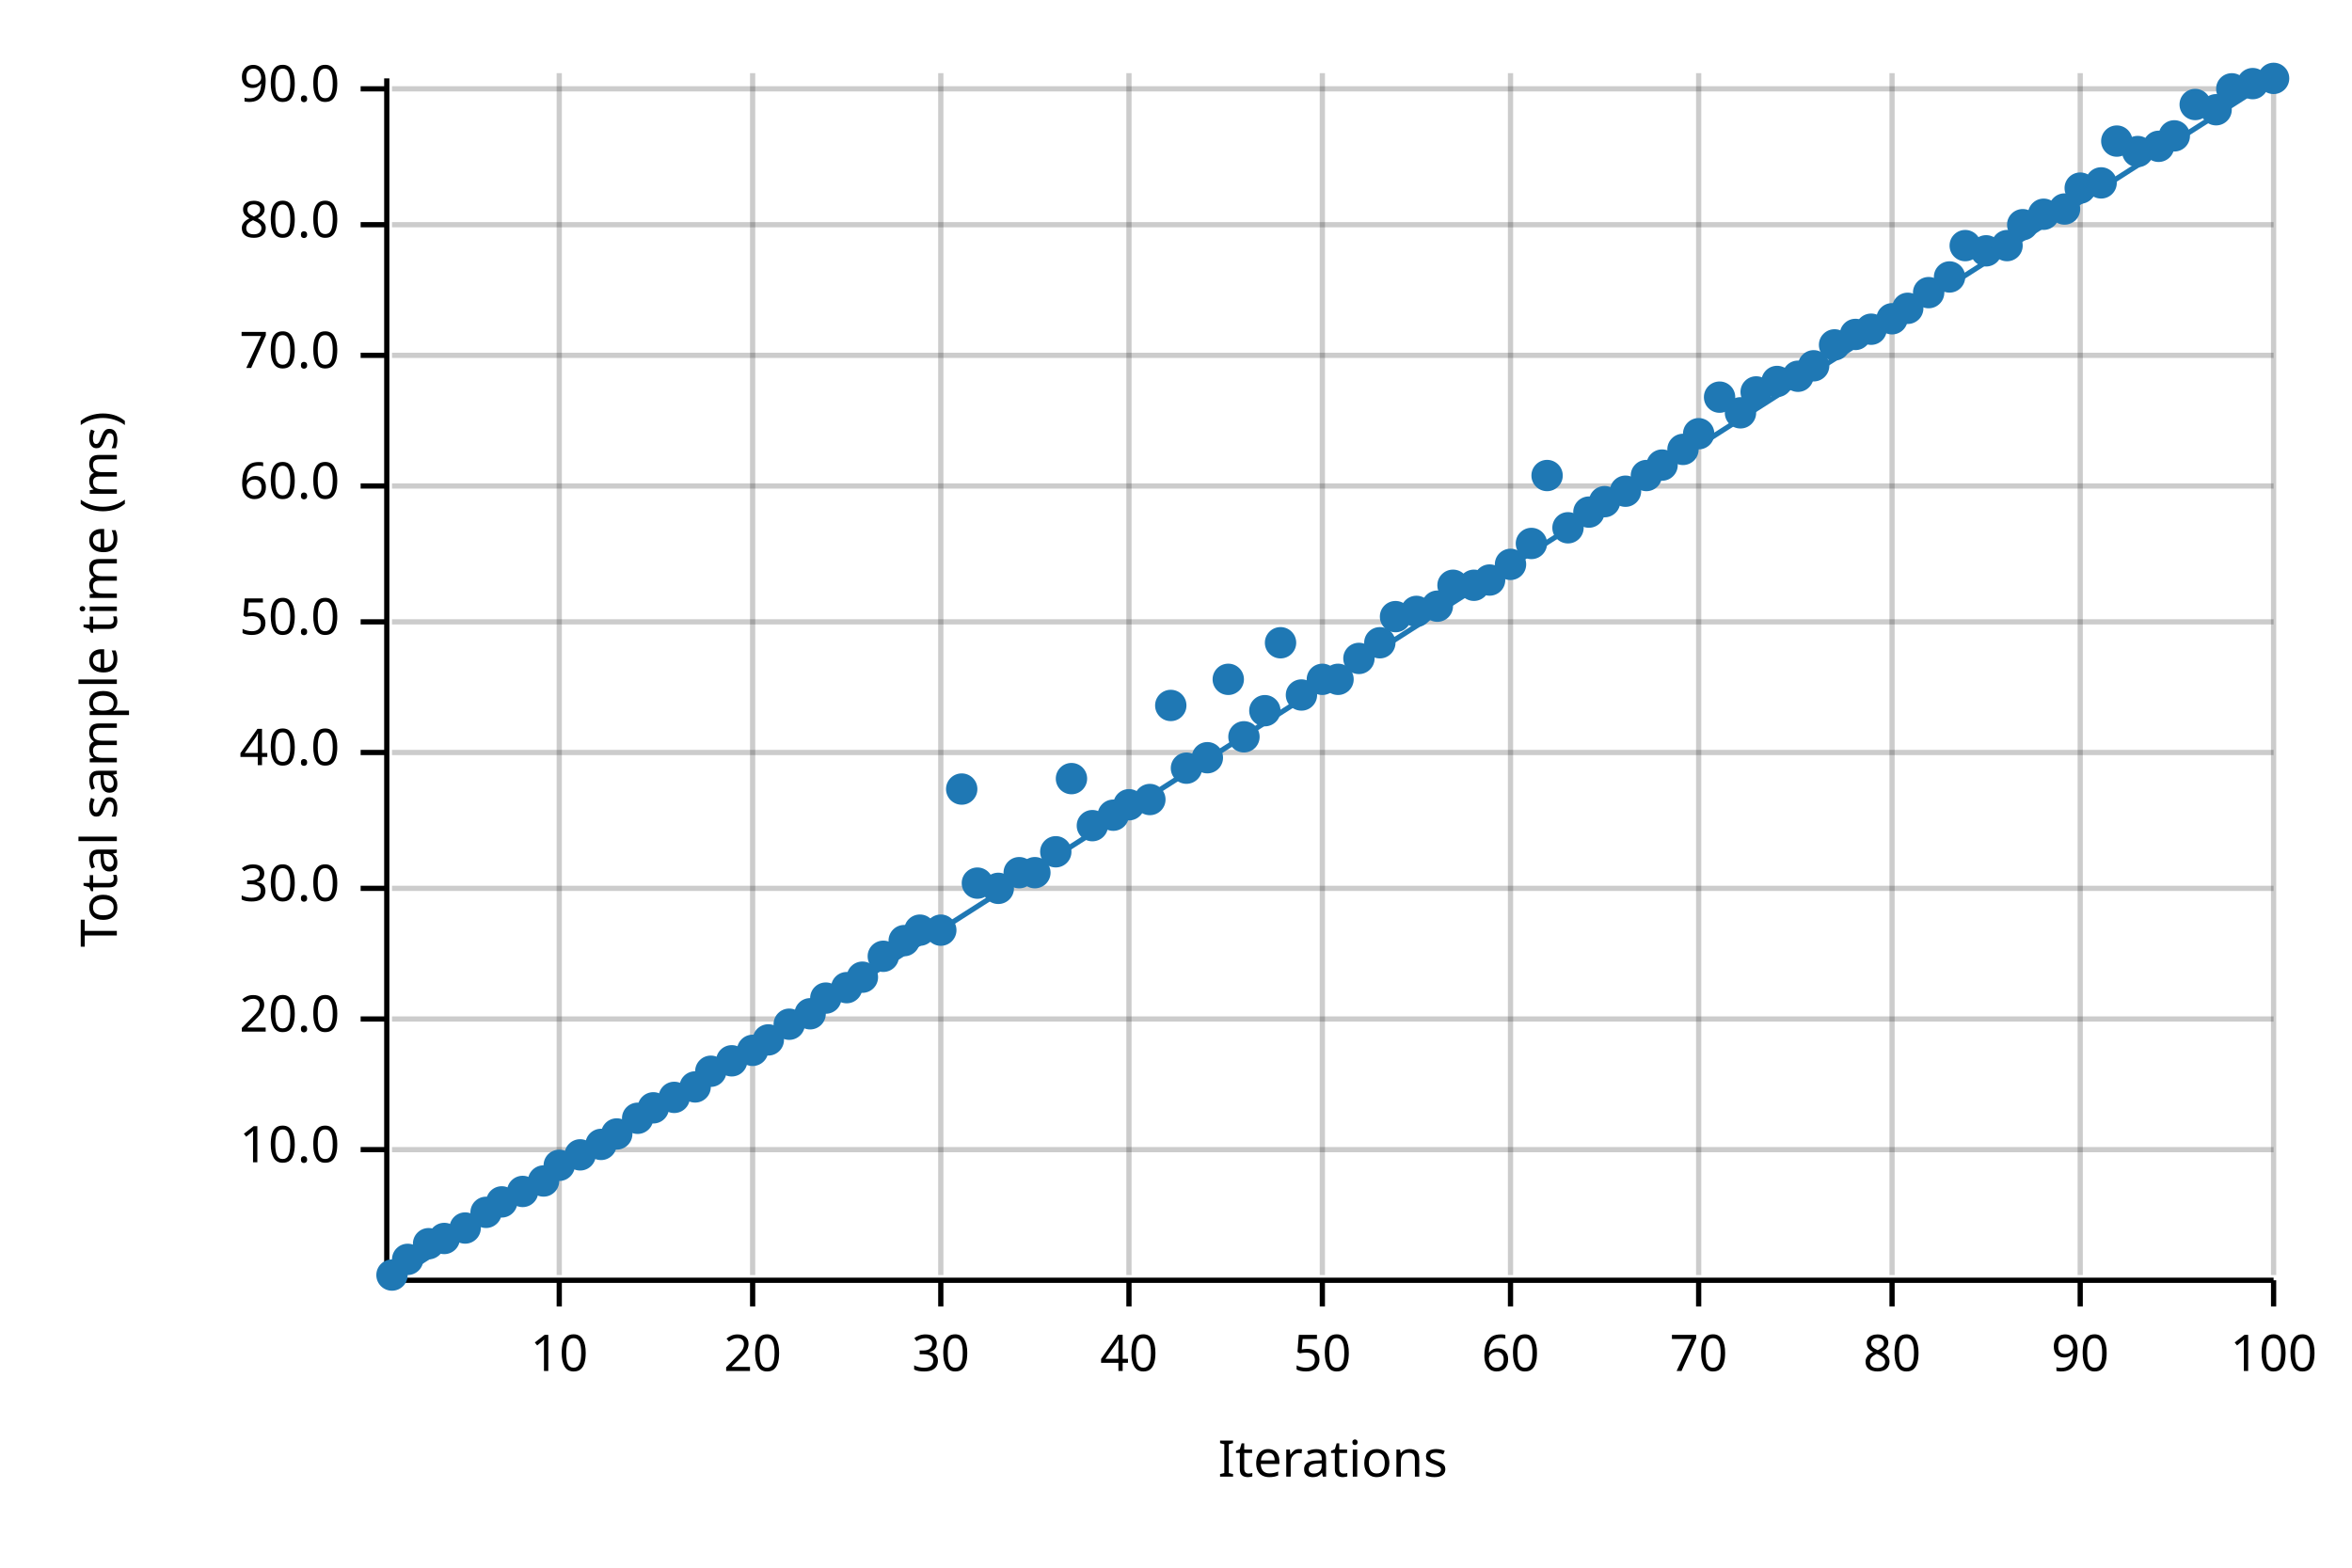
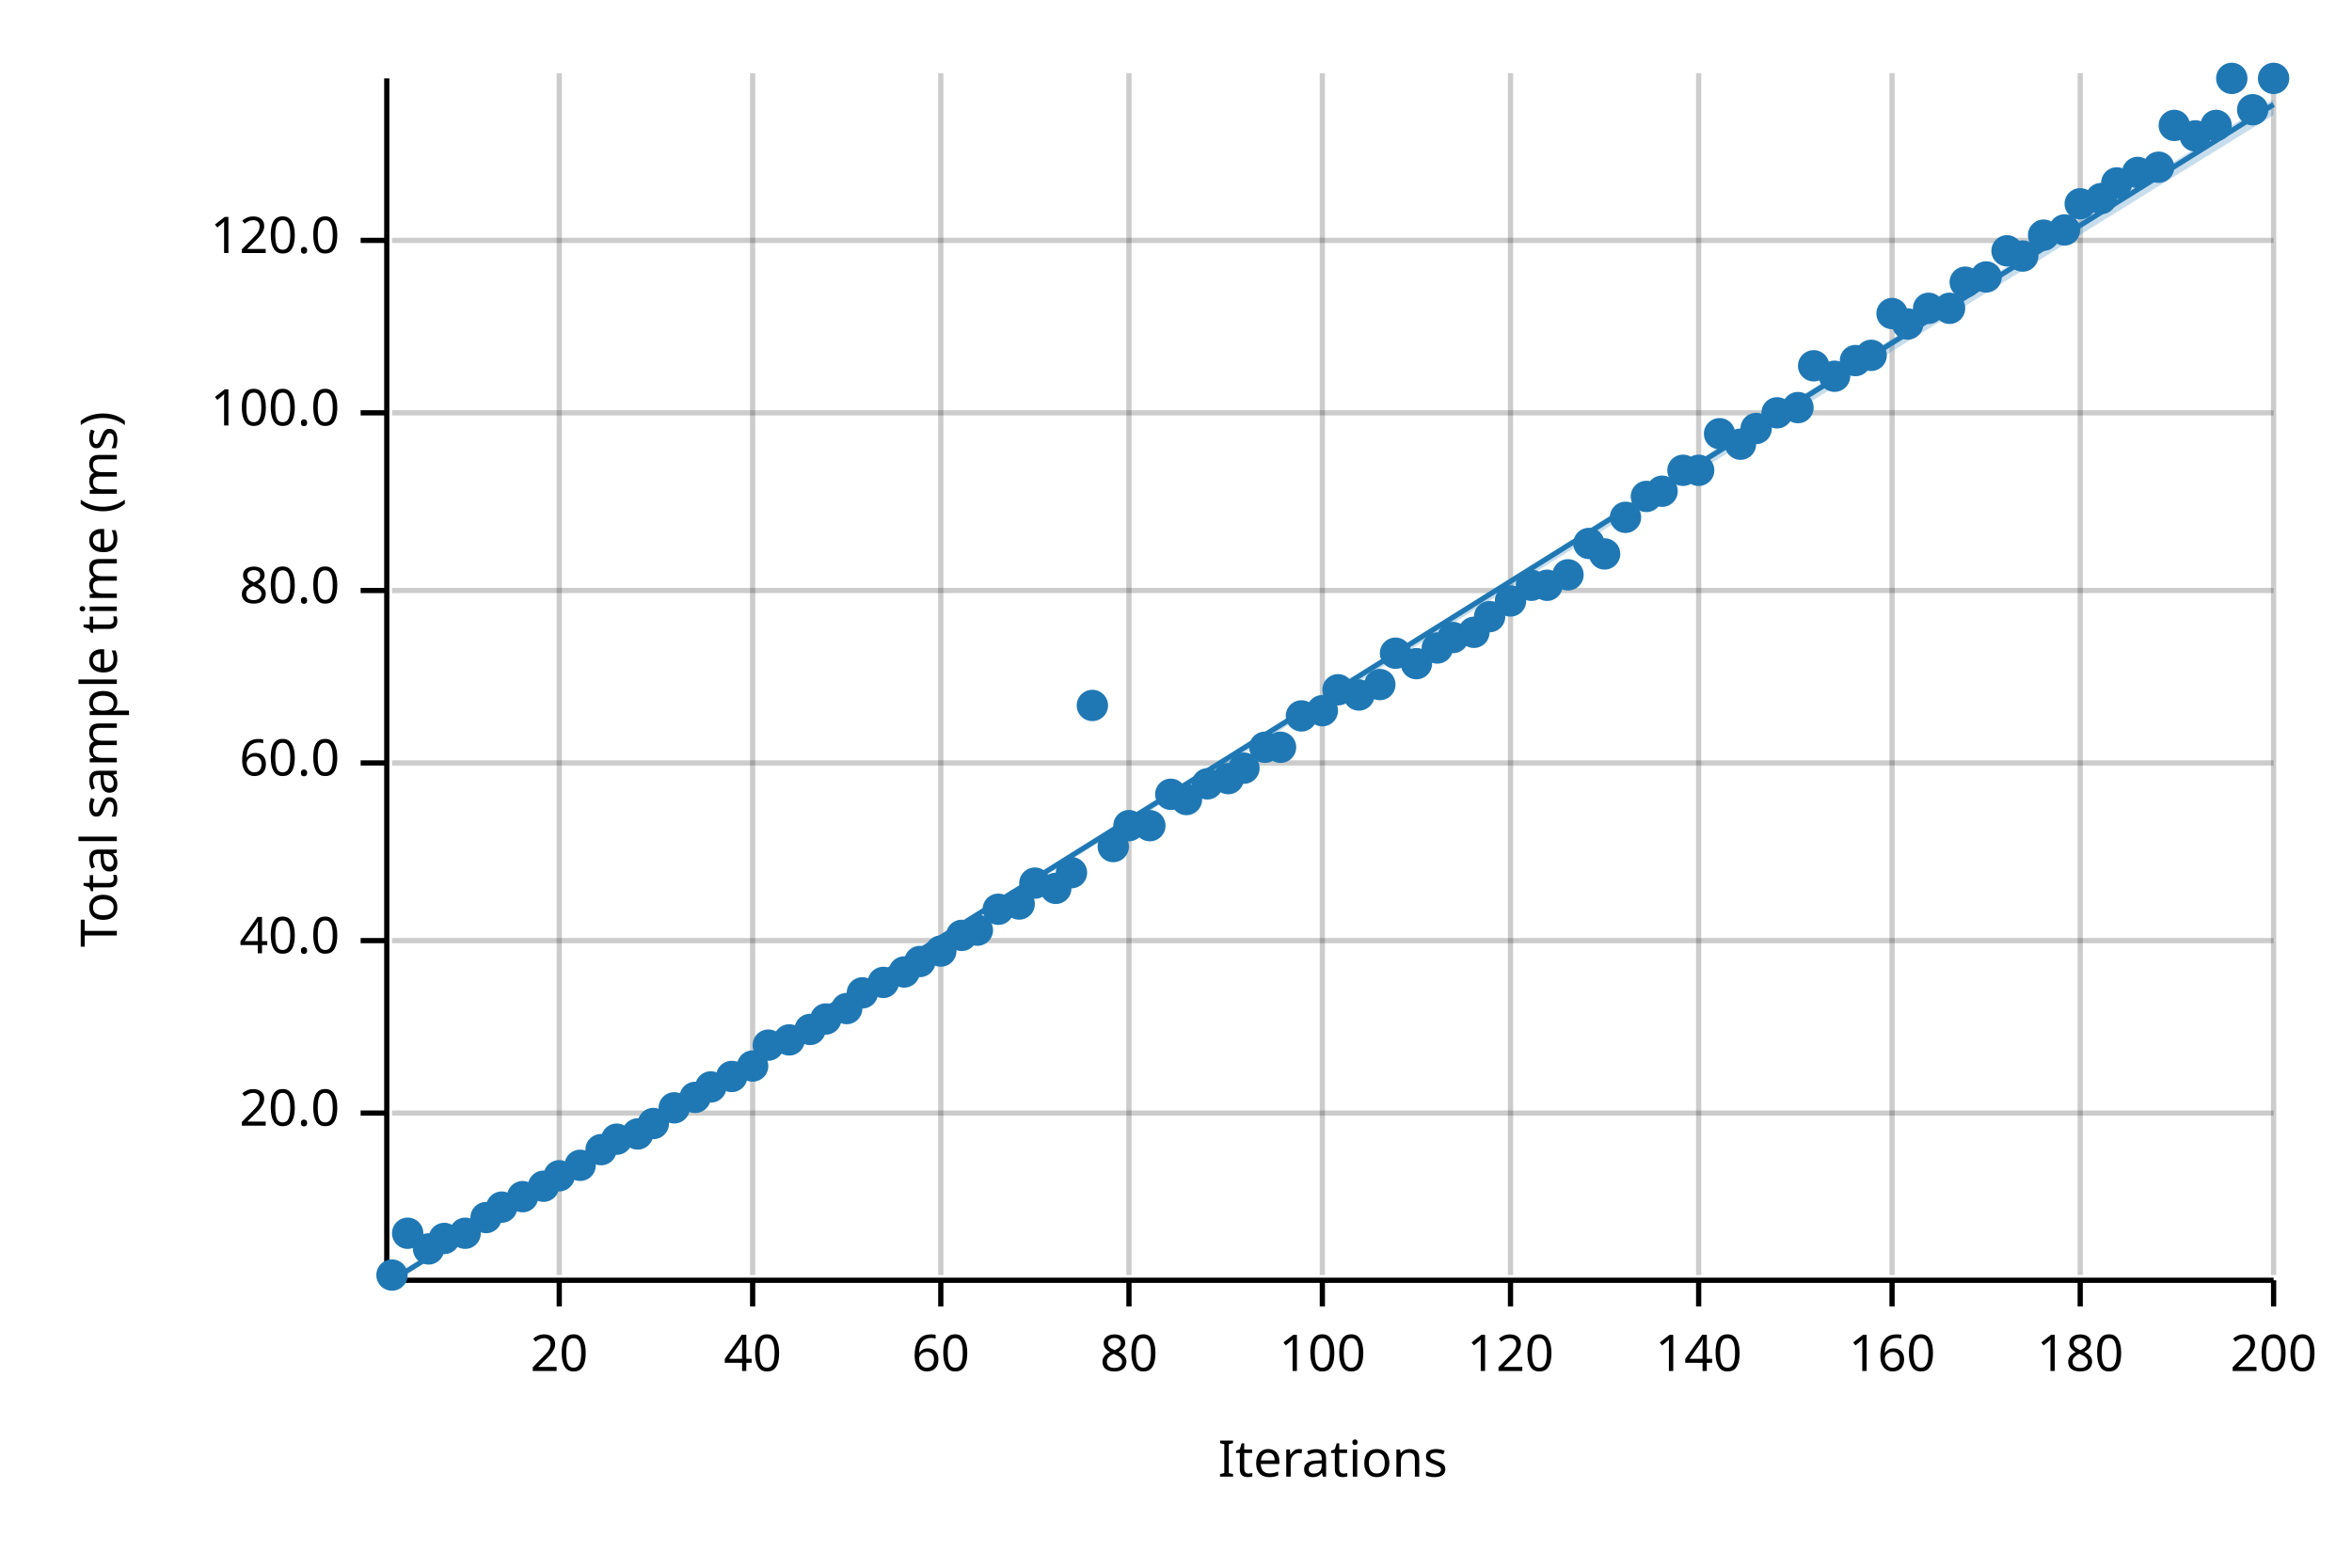
<svg xmlns="http://www.w3.org/2000/svg" width="450" height="300" viewBox="0 0 450 300">
  <text x="15" y="130" dy="0.76em" text-anchor="middle" font-family="sans-serif" font-size="9.677" opacity="1" fill="#000000" transform="rotate(270, 15, 130)">
Total sample time (ms)
</text>
  <text x="255" y="285" dy="-0.5ex" text-anchor="middle" font-family="sans-serif" font-size="9.677" opacity="1" fill="#000000">
Iterations
</text>
  <line opacity="0.2" stroke="#000000" stroke-width="1" x1="107" y1="244" x2="107" y2="14" />
  <line opacity="0.2" stroke="#000000" stroke-width="1" x1="144" y1="244" x2="144" y2="14" />
  <line opacity="0.2" stroke="#000000" stroke-width="1" x1="180" y1="244" x2="180" y2="14" />
  <line opacity="0.2" stroke="#000000" stroke-width="1" x1="216" y1="244" x2="216" y2="14" />
  <line opacity="0.2" stroke="#000000" stroke-width="1" x1="253" y1="244" x2="253" y2="14" />
  <line opacity="0.2" stroke="#000000" stroke-width="1" x1="289" y1="244" x2="289" y2="14" />
  <line opacity="0.2" stroke="#000000" stroke-width="1" x1="325" y1="244" x2="325" y2="14" />
  <line opacity="0.2" stroke="#000000" stroke-width="1" x1="362" y1="244" x2="362" y2="14" />
  <line opacity="0.2" stroke="#000000" stroke-width="1" x1="398" y1="244" x2="398" y2="14" />
  <line opacity="0.2" stroke="#000000" stroke-width="1" x1="435" y1="244" x2="435" y2="14" />
-   <line opacity="0.2" stroke="#000000" stroke-width="1" x1="75" y1="220" x2="435" y2="220" />
-   <line opacity="0.2" stroke="#000000" stroke-width="1" x1="75" y1="195" x2="435" y2="195" />
-   <line opacity="0.2" stroke="#000000" stroke-width="1" x1="75" y1="170" x2="435" y2="170" />
-   <line opacity="0.2" stroke="#000000" stroke-width="1" x1="75" y1="144" x2="435" y2="144" />
-   <line opacity="0.2" stroke="#000000" stroke-width="1" x1="75" y1="119" x2="435" y2="119" />
-   <line opacity="0.2" stroke="#000000" stroke-width="1" x1="75" y1="93" x2="435" y2="93" />
-   <line opacity="0.2" stroke="#000000" stroke-width="1" x1="75" y1="68" x2="435" y2="68" />
-   <line opacity="0.2" stroke="#000000" stroke-width="1" x1="75" y1="43" x2="435" y2="43" />
-   <line opacity="0.2" stroke="#000000" stroke-width="1" x1="75" y1="17" x2="435" y2="17" />
+   <line opacity="0.2" stroke="#000000" stroke-width="1" x1="75" y1="213" x2="435" y2="213" />
+   <line opacity="0.2" stroke="#000000" stroke-width="1" x1="75" y1="180" x2="435" y2="180" />
+   <line opacity="0.2" stroke="#000000" stroke-width="1" x1="75" y1="146" x2="435" y2="146" />
+   <line opacity="0.2" stroke="#000000" stroke-width="1" x1="75" y1="113" x2="435" y2="113" />
+   <line opacity="0.2" stroke="#000000" stroke-width="1" x1="75" y1="79" x2="435" y2="79" />
+   <line opacity="0.2" stroke="#000000" stroke-width="1" x1="75" y1="46" x2="435" y2="46" />
  <polyline fill="none" opacity="1" stroke="#000000" stroke-width="1" points="74,15 74,245 " />
-   <text x="65" y="220" dy="0.5ex" text-anchor="end" font-family="sans-serif" font-size="9.677" opacity="1" fill="#000000">
- 10.0
- </text>
-   <polyline fill="none" opacity="1" stroke="#000000" stroke-width="1" points="69,220 74,220 " />
-   <text x="65" y="195" dy="0.5ex" text-anchor="end" font-family="sans-serif" font-size="9.677" opacity="1" fill="#000000">
+   <text x="65" y="213" dy="0.5ex" text-anchor="end" font-family="sans-serif" font-size="9.677" opacity="1" fill="#000000">
20.0
</text>
-   <polyline fill="none" opacity="1" stroke="#000000" stroke-width="1" points="69,195 74,195 " />
-   <text x="65" y="170" dy="0.5ex" text-anchor="end" font-family="sans-serif" font-size="9.677" opacity="1" fill="#000000">
- 30.0
- </text>
-   <polyline fill="none" opacity="1" stroke="#000000" stroke-width="1" points="69,170 74,170 " />
-   <text x="65" y="144" dy="0.5ex" text-anchor="end" font-family="sans-serif" font-size="9.677" opacity="1" fill="#000000">
+   <polyline fill="none" opacity="1" stroke="#000000" stroke-width="1" points="69,213 74,213 " />
+   <text x="65" y="180" dy="0.5ex" text-anchor="end" font-family="sans-serif" font-size="9.677" opacity="1" fill="#000000">
40.0
</text>
-   <polyline fill="none" opacity="1" stroke="#000000" stroke-width="1" points="69,144 74,144 " />
-   <text x="65" y="119" dy="0.5ex" text-anchor="end" font-family="sans-serif" font-size="9.677" opacity="1" fill="#000000">
- 50.0
- </text>
-   <polyline fill="none" opacity="1" stroke="#000000" stroke-width="1" points="69,119 74,119 " />
-   <text x="65" y="93" dy="0.5ex" text-anchor="end" font-family="sans-serif" font-size="9.677" opacity="1" fill="#000000">
+   <polyline fill="none" opacity="1" stroke="#000000" stroke-width="1" points="69,180 74,180 " />
+   <text x="65" y="146" dy="0.5ex" text-anchor="end" font-family="sans-serif" font-size="9.677" opacity="1" fill="#000000">
60.0
</text>
-   <polyline fill="none" opacity="1" stroke="#000000" stroke-width="1" points="69,93 74,93 " />
-   <text x="65" y="68" dy="0.5ex" text-anchor="end" font-family="sans-serif" font-size="9.677" opacity="1" fill="#000000">
- 70.0
- </text>
-   <polyline fill="none" opacity="1" stroke="#000000" stroke-width="1" points="69,68 74,68 " />
-   <text x="65" y="43" dy="0.5ex" text-anchor="end" font-family="sans-serif" font-size="9.677" opacity="1" fill="#000000">
+   <polyline fill="none" opacity="1" stroke="#000000" stroke-width="1" points="69,146 74,146 " />
+   <text x="65" y="113" dy="0.5ex" text-anchor="end" font-family="sans-serif" font-size="9.677" opacity="1" fill="#000000">
80.0
</text>
-   <polyline fill="none" opacity="1" stroke="#000000" stroke-width="1" points="69,43 74,43 " />
-   <text x="65" y="17" dy="0.5ex" text-anchor="end" font-family="sans-serif" font-size="9.677" opacity="1" fill="#000000">
- 90.0
+   <polyline fill="none" opacity="1" stroke="#000000" stroke-width="1" points="69,113 74,113 " />
+   <text x="65" y="79" dy="0.5ex" text-anchor="end" font-family="sans-serif" font-size="9.677" opacity="1" fill="#000000">
+ 100.0
</text>
-   <polyline fill="none" opacity="1" stroke="#000000" stroke-width="1" points="69,17 74,17 " />
+   <polyline fill="none" opacity="1" stroke="#000000" stroke-width="1" points="69,79 74,79 " />
+   <text x="65" y="46" dy="0.5ex" text-anchor="end" font-family="sans-serif" font-size="9.677" opacity="1" fill="#000000">
+ 120.0
+ </text>
+   <polyline fill="none" opacity="1" stroke="#000000" stroke-width="1" points="69,46 74,46 " />
  <polyline fill="none" opacity="1" stroke="#000000" stroke-width="1" points="75,245 435,245 " />
  <text x="107" y="255" dy="0.76em" text-anchor="middle" font-family="sans-serif" font-size="9.677" opacity="1" fill="#000000">
- 10
+ 20
</text>
  <polyline fill="none" opacity="1" stroke="#000000" stroke-width="1" points="107,245 107,250 " />
  <text x="144" y="255" dy="0.76em" text-anchor="middle" font-family="sans-serif" font-size="9.677" opacity="1" fill="#000000">
- 20
+ 40
</text>
  <polyline fill="none" opacity="1" stroke="#000000" stroke-width="1" points="144,245 144,250 " />
  <text x="180" y="255" dy="0.76em" text-anchor="middle" font-family="sans-serif" font-size="9.677" opacity="1" fill="#000000">
- 30
+ 60
</text>
  <polyline fill="none" opacity="1" stroke="#000000" stroke-width="1" points="180,245 180,250 " />
  <text x="216" y="255" dy="0.76em" text-anchor="middle" font-family="sans-serif" font-size="9.677" opacity="1" fill="#000000">
- 40
+ 80
</text>
  <polyline fill="none" opacity="1" stroke="#000000" stroke-width="1" points="216,245 216,250 " />
  <text x="253" y="255" dy="0.76em" text-anchor="middle" font-family="sans-serif" font-size="9.677" opacity="1" fill="#000000">
- 50
+ 100
</text>
  <polyline fill="none" opacity="1" stroke="#000000" stroke-width="1" points="253,245 253,250 " />
  <text x="289" y="255" dy="0.76em" text-anchor="middle" font-family="sans-serif" font-size="9.677" opacity="1" fill="#000000">
- 60
+ 120
</text>
  <polyline fill="none" opacity="1" stroke="#000000" stroke-width="1" points="289,245 289,250 " />
  <text x="325" y="255" dy="0.76em" text-anchor="middle" font-family="sans-serif" font-size="9.677" opacity="1" fill="#000000">
- 70
+ 140
</text>
  <polyline fill="none" opacity="1" stroke="#000000" stroke-width="1" points="325,245 325,250 " />
  <text x="362" y="255" dy="0.76em" text-anchor="middle" font-family="sans-serif" font-size="9.677" opacity="1" fill="#000000">
- 80
+ 160
</text>
  <polyline fill="none" opacity="1" stroke="#000000" stroke-width="1" points="362,245 362,250 " />
  <text x="398" y="255" dy="0.76em" text-anchor="middle" font-family="sans-serif" font-size="9.677" opacity="1" fill="#000000">
- 90
+ 180
</text>
  <polyline fill="none" opacity="1" stroke="#000000" stroke-width="1" points="398,245 398,250 " />
  <text x="435" y="255" dy="0.76em" text-anchor="middle" font-family="sans-serif" font-size="9.677" opacity="1" fill="#000000">
- 100
+ 200
</text>
  <polyline fill="none" opacity="1" stroke="#000000" stroke-width="1" points="435,245 435,250 " />
-   <circle cx="75" cy="244" r="3" opacity="1" fill="#1F78B4" stroke="none" />
-   <circle cx="78" cy="241" r="3" opacity="1" fill="#1F78B4" stroke="none" />
-   <circle cx="82" cy="238" r="3" opacity="1" fill="#1F78B4" stroke="none" />
-   <circle cx="85" cy="237" r="3" opacity="1" fill="#1F78B4" stroke="none" />
-   <circle cx="89" cy="235" r="3" opacity="1" fill="#1F78B4" stroke="none" />
-   <circle cx="93" cy="232" r="3" opacity="1" fill="#1F78B4" stroke="none" />
-   <circle cx="96" cy="230" r="3" opacity="1" fill="#1F78B4" stroke="none" />
-   <circle cx="100" cy="228" r="3" opacity="1" fill="#1F78B4" stroke="none" />
-   <circle cx="104" cy="226" r="3" opacity="1" fill="#1F78B4" stroke="none" />
-   <circle cx="107" cy="223" r="3" opacity="1" fill="#1F78B4" stroke="none" />
-   <circle cx="111" cy="221" r="3" opacity="1" fill="#1F78B4" stroke="none" />
-   <circle cx="115" cy="219" r="3" opacity="1" fill="#1F78B4" stroke="none" />
-   <circle cx="118" cy="217" r="3" opacity="1" fill="#1F78B4" stroke="none" />
-   <circle cx="122" cy="214" r="3" opacity="1" fill="#1F78B4" stroke="none" />
-   <circle cx="125" cy="212" r="3" opacity="1" fill="#1F78B4" stroke="none" />
-   <circle cx="129" cy="210" r="3" opacity="1" fill="#1F78B4" stroke="none" />
-   <circle cx="133" cy="208" r="3" opacity="1" fill="#1F78B4" stroke="none" />
-   <circle cx="136" cy="205" r="3" opacity="1" fill="#1F78B4" stroke="none" />
-   <circle cx="140" cy="203" r="3" opacity="1" fill="#1F78B4" stroke="none" />
-   <circle cx="144" cy="201" r="3" opacity="1" fill="#1F78B4" stroke="none" />
-   <circle cx="147" cy="199" r="3" opacity="1" fill="#1F78B4" stroke="none" />
-   <circle cx="151" cy="196" r="3" opacity="1" fill="#1F78B4" stroke="none" />
-   <circle cx="155" cy="194" r="3" opacity="1" fill="#1F78B4" stroke="none" />
-   <circle cx="158" cy="191" r="3" opacity="1" fill="#1F78B4" stroke="none" />
-   <circle cx="162" cy="189" r="3" opacity="1" fill="#1F78B4" stroke="none" />
-   <circle cx="165" cy="187" r="3" opacity="1" fill="#1F78B4" stroke="none" />
-   <circle cx="169" cy="183" r="3" opacity="1" fill="#1F78B4" stroke="none" />
-   <circle cx="173" cy="180" r="3" opacity="1" fill="#1F78B4" stroke="none" />
-   <circle cx="176" cy="178" r="3" opacity="1" fill="#1F78B4" stroke="none" />
-   <circle cx="180" cy="178" r="3" opacity="1" fill="#1F78B4" stroke="none" />
-   <circle cx="184" cy="151" r="3" opacity="1" fill="#1F78B4" stroke="none" />
-   <circle cx="187" cy="169" r="3" opacity="1" fill="#1F78B4" stroke="none" />
-   <circle cx="191" cy="170" r="3" opacity="1" fill="#1F78B4" stroke="none" />
-   <circle cx="195" cy="167" r="3" opacity="1" fill="#1F78B4" stroke="none" />
-   <circle cx="198" cy="167" r="3" opacity="1" fill="#1F78B4" stroke="none" />
-   <circle cx="202" cy="163" r="3" opacity="1" fill="#1F78B4" stroke="none" />
-   <circle cx="205" cy="149" r="3" opacity="1" fill="#1F78B4" stroke="none" />
-   <circle cx="209" cy="158" r="3" opacity="1" fill="#1F78B4" stroke="none" />
-   <circle cx="213" cy="156" r="3" opacity="1" fill="#1F78B4" stroke="none" />
-   <circle cx="216" cy="154" r="3" opacity="1" fill="#1F78B4" stroke="none" />
-   <circle cx="220" cy="153" r="3" opacity="1" fill="#1F78B4" stroke="none" />
-   <circle cx="224" cy="135" r="3" opacity="1" fill="#1F78B4" stroke="none" />
-   <circle cx="227" cy="147" r="3" opacity="1" fill="#1F78B4" stroke="none" />
-   <circle cx="231" cy="145" r="3" opacity="1" fill="#1F78B4" stroke="none" />
-   <circle cx="235" cy="130" r="3" opacity="1" fill="#1F78B4" stroke="none" />
-   <circle cx="238" cy="141" r="3" opacity="1" fill="#1F78B4" stroke="none" />
-   <circle cx="242" cy="136" r="3" opacity="1" fill="#1F78B4" stroke="none" />
-   <circle cx="245" cy="123" r="3" opacity="1" fill="#1F78B4" stroke="none" />
-   <circle cx="249" cy="133" r="3" opacity="1" fill="#1F78B4" stroke="none" />
-   <circle cx="253" cy="130" r="3" opacity="1" fill="#1F78B4" stroke="none" />
-   <circle cx="256" cy="130" r="3" opacity="1" fill="#1F78B4" stroke="none" />
-   <circle cx="260" cy="126" r="3" opacity="1" fill="#1F78B4" stroke="none" />
-   <circle cx="264" cy="123" r="3" opacity="1" fill="#1F78B4" stroke="none" />
-   <circle cx="267" cy="118" r="3" opacity="1" fill="#1F78B4" stroke="none" />
-   <circle cx="271" cy="117" r="3" opacity="1" fill="#1F78B4" stroke="none" />
-   <circle cx="275" cy="116" r="3" opacity="1" fill="#1F78B4" stroke="none" />
-   <circle cx="278" cy="112" r="3" opacity="1" fill="#1F78B4" stroke="none" />
-   <circle cx="282" cy="112" r="3" opacity="1" fill="#1F78B4" stroke="none" />
-   <circle cx="285" cy="111" r="3" opacity="1" fill="#1F78B4" stroke="none" />
-   <circle cx="289" cy="108" r="3" opacity="1" fill="#1F78B4" stroke="none" />
-   <circle cx="293" cy="104" r="3" opacity="1" fill="#1F78B4" stroke="none" />
-   <circle cx="296" cy="91" r="3" opacity="1" fill="#1F78B4" stroke="none" />
-   <circle cx="300" cy="101" r="3" opacity="1" fill="#1F78B4" stroke="none" />
-   <circle cx="304" cy="98" r="3" opacity="1" fill="#1F78B4" stroke="none" />
-   <circle cx="307" cy="96" r="3" opacity="1" fill="#1F78B4" stroke="none" />
-   <circle cx="311" cy="94" r="3" opacity="1" fill="#1F78B4" stroke="none" />
-   <circle cx="315" cy="91" r="3" opacity="1" fill="#1F78B4" stroke="none" />
-   <circle cx="318" cy="89" r="3" opacity="1" fill="#1F78B4" stroke="none" />
-   <circle cx="322" cy="86" r="3" opacity="1" fill="#1F78B4" stroke="none" />
-   <circle cx="325" cy="83" r="3" opacity="1" fill="#1F78B4" stroke="none" />
-   <circle cx="329" cy="76" r="3" opacity="1" fill="#1F78B4" stroke="none" />
-   <circle cx="333" cy="79" r="3" opacity="1" fill="#1F78B4" stroke="none" />
-   <circle cx="336" cy="75" r="3" opacity="1" fill="#1F78B4" stroke="none" />
-   <circle cx="340" cy="73" r="3" opacity="1" fill="#1F78B4" stroke="none" />
-   <circle cx="344" cy="72" r="3" opacity="1" fill="#1F78B4" stroke="none" />
-   <circle cx="347" cy="70" r="3" opacity="1" fill="#1F78B4" stroke="none" />
-   <circle cx="351" cy="66" r="3" opacity="1" fill="#1F78B4" stroke="none" />
-   <circle cx="355" cy="64" r="3" opacity="1" fill="#1F78B4" stroke="none" />
-   <circle cx="358" cy="63" r="3" opacity="1" fill="#1F78B4" stroke="none" />
-   <circle cx="362" cy="61" r="3" opacity="1" fill="#1F78B4" stroke="none" />
-   <circle cx="365" cy="59" r="3" opacity="1" fill="#1F78B4" stroke="none" />
-   <circle cx="369" cy="56" r="3" opacity="1" fill="#1F78B4" stroke="none" />
-   <circle cx="373" cy="53" r="3" opacity="1" fill="#1F78B4" stroke="none" />
-   <circle cx="376" cy="47" r="3" opacity="1" fill="#1F78B4" stroke="none" />
-   <circle cx="380" cy="48" r="3" opacity="1" fill="#1F78B4" stroke="none" />
-   <circle cx="384" cy="47" r="3" opacity="1" fill="#1F78B4" stroke="none" />
-   <circle cx="387" cy="43" r="3" opacity="1" fill="#1F78B4" stroke="none" />
-   <circle cx="391" cy="41" r="3" opacity="1" fill="#1F78B4" stroke="none" />
-   <circle cx="395" cy="40" r="3" opacity="1" fill="#1F78B4" stroke="none" />
-   <circle cx="398" cy="36" r="3" opacity="1" fill="#1F78B4" stroke="none" />
-   <circle cx="402" cy="35" r="3" opacity="1" fill="#1F78B4" stroke="none" />
-   <circle cx="405" cy="27" r="3" opacity="1" fill="#1F78B4" stroke="none" />
-   <circle cx="409" cy="29" r="3" opacity="1" fill="#1F78B4" stroke="none" />
-   <circle cx="413" cy="28" r="3" opacity="1" fill="#1F78B4" stroke="none" />
-   <circle cx="416" cy="26" r="3" opacity="1" fill="#1F78B4" stroke="none" />
-   <circle cx="420" cy="20" r="3" opacity="1" fill="#1F78B4" stroke="none" />
-   <circle cx="424" cy="21" r="3" opacity="1" fill="#1F78B4" stroke="none" />
-   <circle cx="427" cy="17" r="3" opacity="1" fill="#1F78B4" stroke="none" />
-   <circle cx="431" cy="16" r="3" opacity="1" fill="#1F78B4" stroke="none" />
-   <circle cx="435" cy="15" r="3" opacity="1" fill="#1F78B4" stroke="none" />
-   <polyline fill="none" opacity="1" stroke="#1F78B4" stroke-width="1" points="75,245 435,15 " />
-   <polygon opacity="0.25" fill="#1F78B4" points="75,245 435,15 435,15 " />
+   <circle cx="75" cy="244" r="3" opacity="1" fill="#1F78B4" stroke="none" stroke-width="1" />
+   <circle cx="78" cy="236" r="3" opacity="1" fill="#1F78B4" stroke="none" stroke-width="1" />
+   <circle cx="82" cy="239" r="3" opacity="1" fill="#1F78B4" stroke="none" stroke-width="1" />
+   <circle cx="85" cy="237" r="3" opacity="1" fill="#1F78B4" stroke="none" stroke-width="1" />
+   <circle cx="89" cy="236" r="3" opacity="1" fill="#1F78B4" stroke="none" stroke-width="1" />
+   <circle cx="93" cy="233" r="3" opacity="1" fill="#1F78B4" stroke="none" stroke-width="1" />
+   <circle cx="96" cy="231" r="3" opacity="1" fill="#1F78B4" stroke="none" stroke-width="1" />
+   <circle cx="100" cy="229" r="3" opacity="1" fill="#1F78B4" stroke="none" stroke-width="1" />
+   <circle cx="104" cy="227" r="3" opacity="1" fill="#1F78B4" stroke="none" stroke-width="1" />
+   <circle cx="107" cy="225" r="3" opacity="1" fill="#1F78B4" stroke="none" stroke-width="1" />
+   <circle cx="111" cy="223" r="3" opacity="1" fill="#1F78B4" stroke="none" stroke-width="1" />
+   <circle cx="115" cy="220" r="3" opacity="1" fill="#1F78B4" stroke="none" stroke-width="1" />
+   <circle cx="118" cy="218" r="3" opacity="1" fill="#1F78B4" stroke="none" stroke-width="1" />
+   <circle cx="122" cy="217" r="3" opacity="1" fill="#1F78B4" stroke="none" stroke-width="1" />
+   <circle cx="125" cy="215" r="3" opacity="1" fill="#1F78B4" stroke="none" stroke-width="1" />
+   <circle cx="129" cy="212" r="3" opacity="1" fill="#1F78B4" stroke="none" stroke-width="1" />
+   <circle cx="133" cy="210" r="3" opacity="1" fill="#1F78B4" stroke="none" stroke-width="1" />
+   <circle cx="136" cy="208" r="3" opacity="1" fill="#1F78B4" stroke="none" stroke-width="1" />
+   <circle cx="140" cy="206" r="3" opacity="1" fill="#1F78B4" stroke="none" stroke-width="1" />
+   <circle cx="144" cy="204" r="3" opacity="1" fill="#1F78B4" stroke="none" stroke-width="1" />
+   <circle cx="147" cy="200" r="3" opacity="1" fill="#1F78B4" stroke="none" stroke-width="1" />
+   <circle cx="151" cy="199" r="3" opacity="1" fill="#1F78B4" stroke="none" stroke-width="1" />
+   <circle cx="155" cy="197" r="3" opacity="1" fill="#1F78B4" stroke="none" stroke-width="1" />
+   <circle cx="158" cy="195" r="3" opacity="1" fill="#1F78B4" stroke="none" stroke-width="1" />
+   <circle cx="162" cy="193" r="3" opacity="1" fill="#1F78B4" stroke="none" stroke-width="1" />
+   <circle cx="165" cy="190" r="3" opacity="1" fill="#1F78B4" stroke="none" stroke-width="1" />
+   <circle cx="169" cy="188" r="3" opacity="1" fill="#1F78B4" stroke="none" stroke-width="1" />
+   <circle cx="173" cy="186" r="3" opacity="1" fill="#1F78B4" stroke="none" stroke-width="1" />
+   <circle cx="176" cy="184" r="3" opacity="1" fill="#1F78B4" stroke="none" stroke-width="1" />
+   <circle cx="180" cy="182" r="3" opacity="1" fill="#1F78B4" stroke="none" stroke-width="1" />
+   <circle cx="184" cy="179" r="3" opacity="1" fill="#1F78B4" stroke="none" stroke-width="1" />
+   <circle cx="187" cy="178" r="3" opacity="1" fill="#1F78B4" stroke="none" stroke-width="1" />
+   <circle cx="191" cy="174" r="3" opacity="1" fill="#1F78B4" stroke="none" stroke-width="1" />
+   <circle cx="195" cy="173" r="3" opacity="1" fill="#1F78B4" stroke="none" stroke-width="1" />
+   <circle cx="198" cy="169" r="3" opacity="1" fill="#1F78B4" stroke="none" stroke-width="1" />
+   <circle cx="202" cy="170" r="3" opacity="1" fill="#1F78B4" stroke="none" stroke-width="1" />
+   <circle cx="205" cy="167" r="3" opacity="1" fill="#1F78B4" stroke="none" stroke-width="1" />
+   <circle cx="209" cy="135" r="3" opacity="1" fill="#1F78B4" stroke="none" stroke-width="1" />
+   <circle cx="213" cy="162" r="3" opacity="1" fill="#1F78B4" stroke="none" stroke-width="1" />
+   <circle cx="216" cy="158" r="3" opacity="1" fill="#1F78B4" stroke="none" stroke-width="1" />
+   <circle cx="220" cy="158" r="3" opacity="1" fill="#1F78B4" stroke="none" stroke-width="1" />
+   <circle cx="224" cy="152" r="3" opacity="1" fill="#1F78B4" stroke="none" stroke-width="1" />
+   <circle cx="227" cy="153" r="3" opacity="1" fill="#1F78B4" stroke="none" stroke-width="1" />
+   <circle cx="231" cy="150" r="3" opacity="1" fill="#1F78B4" stroke="none" stroke-width="1" />
+   <circle cx="235" cy="149" r="3" opacity="1" fill="#1F78B4" stroke="none" stroke-width="1" />
+   <circle cx="238" cy="147" r="3" opacity="1" fill="#1F78B4" stroke="none" stroke-width="1" />
+   <circle cx="242" cy="143" r="3" opacity="1" fill="#1F78B4" stroke="none" stroke-width="1" />
+   <circle cx="245" cy="143" r="3" opacity="1" fill="#1F78B4" stroke="none" stroke-width="1" />
+   <circle cx="249" cy="137" r="3" opacity="1" fill="#1F78B4" stroke="none" stroke-width="1" />
+   <circle cx="253" cy="136" r="3" opacity="1" fill="#1F78B4" stroke="none" stroke-width="1" />
+   <circle cx="256" cy="132" r="3" opacity="1" fill="#1F78B4" stroke="none" stroke-width="1" />
+   <circle cx="260" cy="133" r="3" opacity="1" fill="#1F78B4" stroke="none" stroke-width="1" />
+   <circle cx="264" cy="131" r="3" opacity="1" fill="#1F78B4" stroke="none" stroke-width="1" />
+   <circle cx="267" cy="125" r="3" opacity="1" fill="#1F78B4" stroke="none" stroke-width="1" />
+   <circle cx="271" cy="127" r="3" opacity="1" fill="#1F78B4" stroke="none" stroke-width="1" />
+   <circle cx="275" cy="124" r="3" opacity="1" fill="#1F78B4" stroke="none" stroke-width="1" />
+   <circle cx="278" cy="122" r="3" opacity="1" fill="#1F78B4" stroke="none" stroke-width="1" />
+   <circle cx="282" cy="121" r="3" opacity="1" fill="#1F78B4" stroke="none" stroke-width="1" />
+   <circle cx="285" cy="118" r="3" opacity="1" fill="#1F78B4" stroke="none" stroke-width="1" />
+   <circle cx="289" cy="115" r="3" opacity="1" fill="#1F78B4" stroke="none" stroke-width="1" />
+   <circle cx="293" cy="112" r="3" opacity="1" fill="#1F78B4" stroke="none" stroke-width="1" />
+   <circle cx="296" cy="112" r="3" opacity="1" fill="#1F78B4" stroke="none" stroke-width="1" />
+   <circle cx="300" cy="110" r="3" opacity="1" fill="#1F78B4" stroke="none" stroke-width="1" />
+   <circle cx="304" cy="104" r="3" opacity="1" fill="#1F78B4" stroke="none" stroke-width="1" />
+   <circle cx="307" cy="106" r="3" opacity="1" fill="#1F78B4" stroke="none" stroke-width="1" />
+   <circle cx="311" cy="99" r="3" opacity="1" fill="#1F78B4" stroke="none" stroke-width="1" />
+   <circle cx="315" cy="95" r="3" opacity="1" fill="#1F78B4" stroke="none" stroke-width="1" />
+   <circle cx="318" cy="94" r="3" opacity="1" fill="#1F78B4" stroke="none" stroke-width="1" />
+   <circle cx="322" cy="90" r="3" opacity="1" fill="#1F78B4" stroke="none" stroke-width="1" />
+   <circle cx="325" cy="90" r="3" opacity="1" fill="#1F78B4" stroke="none" stroke-width="1" />
+   <circle cx="329" cy="83" r="3" opacity="1" fill="#1F78B4" stroke="none" stroke-width="1" />
+   <circle cx="333" cy="85" r="3" opacity="1" fill="#1F78B4" stroke="none" stroke-width="1" />
+   <circle cx="336" cy="82" r="3" opacity="1" fill="#1F78B4" stroke="none" stroke-width="1" />
+   <circle cx="340" cy="79" r="3" opacity="1" fill="#1F78B4" stroke="none" stroke-width="1" />
+   <circle cx="344" cy="78" r="3" opacity="1" fill="#1F78B4" stroke="none" stroke-width="1" />
+   <circle cx="347" cy="70" r="3" opacity="1" fill="#1F78B4" stroke="none" stroke-width="1" />
+   <circle cx="351" cy="72" r="3" opacity="1" fill="#1F78B4" stroke="none" stroke-width="1" />
+   <circle cx="355" cy="69" r="3" opacity="1" fill="#1F78B4" stroke="none" stroke-width="1" />
+   <circle cx="358" cy="68" r="3" opacity="1" fill="#1F78B4" stroke="none" stroke-width="1" />
+   <circle cx="362" cy="60" r="3" opacity="1" fill="#1F78B4" stroke="none" stroke-width="1" />
+   <circle cx="365" cy="62" r="3" opacity="1" fill="#1F78B4" stroke="none" stroke-width="1" />
+   <circle cx="369" cy="59" r="3" opacity="1" fill="#1F78B4" stroke="none" stroke-width="1" />
+   <circle cx="373" cy="59" r="3" opacity="1" fill="#1F78B4" stroke="none" stroke-width="1" />
+   <circle cx="376" cy="54" r="3" opacity="1" fill="#1F78B4" stroke="none" stroke-width="1" />
+   <circle cx="380" cy="53" r="3" opacity="1" fill="#1F78B4" stroke="none" stroke-width="1" />
+   <circle cx="384" cy="48" r="3" opacity="1" fill="#1F78B4" stroke="none" stroke-width="1" />
+   <circle cx="387" cy="49" r="3" opacity="1" fill="#1F78B4" stroke="none" stroke-width="1" />
+   <circle cx="391" cy="45" r="3" opacity="1" fill="#1F78B4" stroke="none" stroke-width="1" />
+   <circle cx="395" cy="44" r="3" opacity="1" fill="#1F78B4" stroke="none" stroke-width="1" />
+   <circle cx="398" cy="39" r="3" opacity="1" fill="#1F78B4" stroke="none" stroke-width="1" />
+   <circle cx="402" cy="38" r="3" opacity="1" fill="#1F78B4" stroke="none" stroke-width="1" />
+   <circle cx="405" cy="35" r="3" opacity="1" fill="#1F78B4" stroke="none" stroke-width="1" />
+   <circle cx="409" cy="33" r="3" opacity="1" fill="#1F78B4" stroke="none" stroke-width="1" />
+   <circle cx="413" cy="32" r="3" opacity="1" fill="#1F78B4" stroke="none" stroke-width="1" />
+   <circle cx="416" cy="24" r="3" opacity="1" fill="#1F78B4" stroke="none" stroke-width="1" />
+   <circle cx="420" cy="26" r="3" opacity="1" fill="#1F78B4" stroke="none" stroke-width="1" />
+   <circle cx="424" cy="24" r="3" opacity="1" fill="#1F78B4" stroke="none" stroke-width="1" />
+   <circle cx="427" cy="15" r="3" opacity="1" fill="#1F78B4" stroke="none" stroke-width="1" />
+   <circle cx="431" cy="21" r="3" opacity="1" fill="#1F78B4" stroke="none" stroke-width="1" />
+   <circle cx="435" cy="15" r="3" opacity="1" fill="#1F78B4" stroke="none" stroke-width="1" />
+   <polyline fill="none" opacity="1" stroke="#1F78B4" stroke-width="1" points="75,245 435,20 " />
+   <polygon opacity="0.25" fill="#1F78B4" points="75,245 435,22 435,19 " />
</svg>
